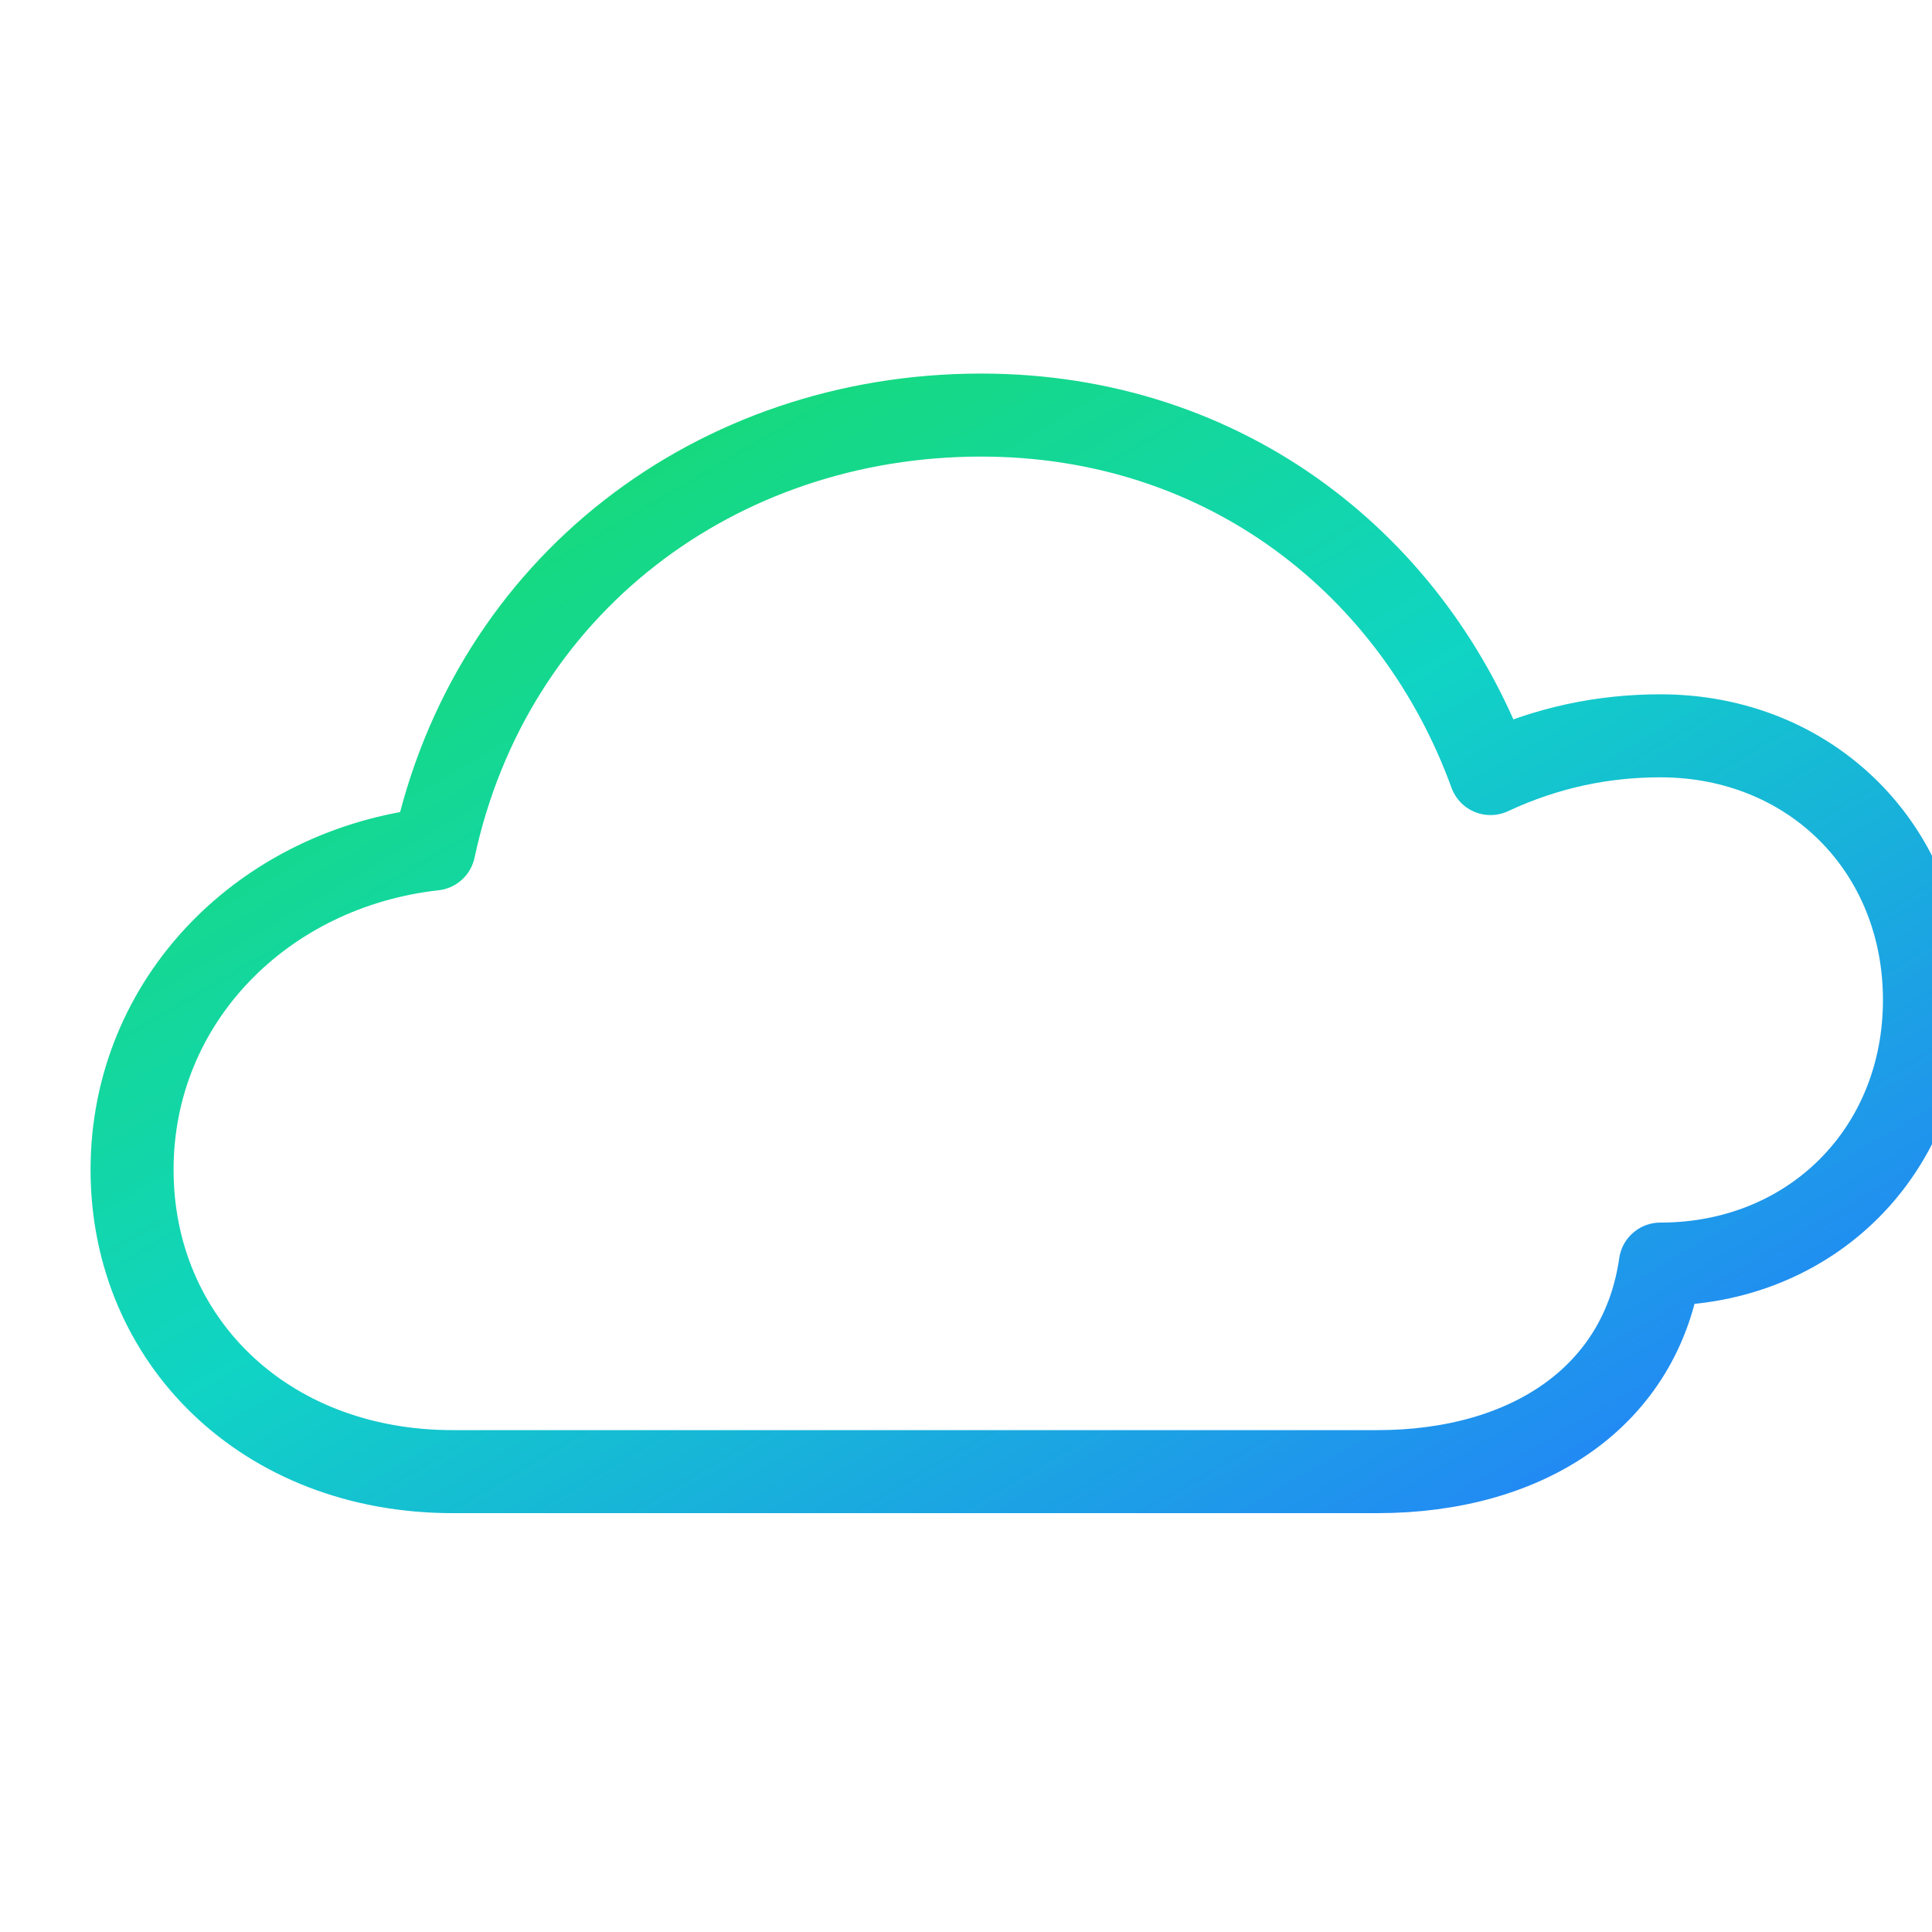
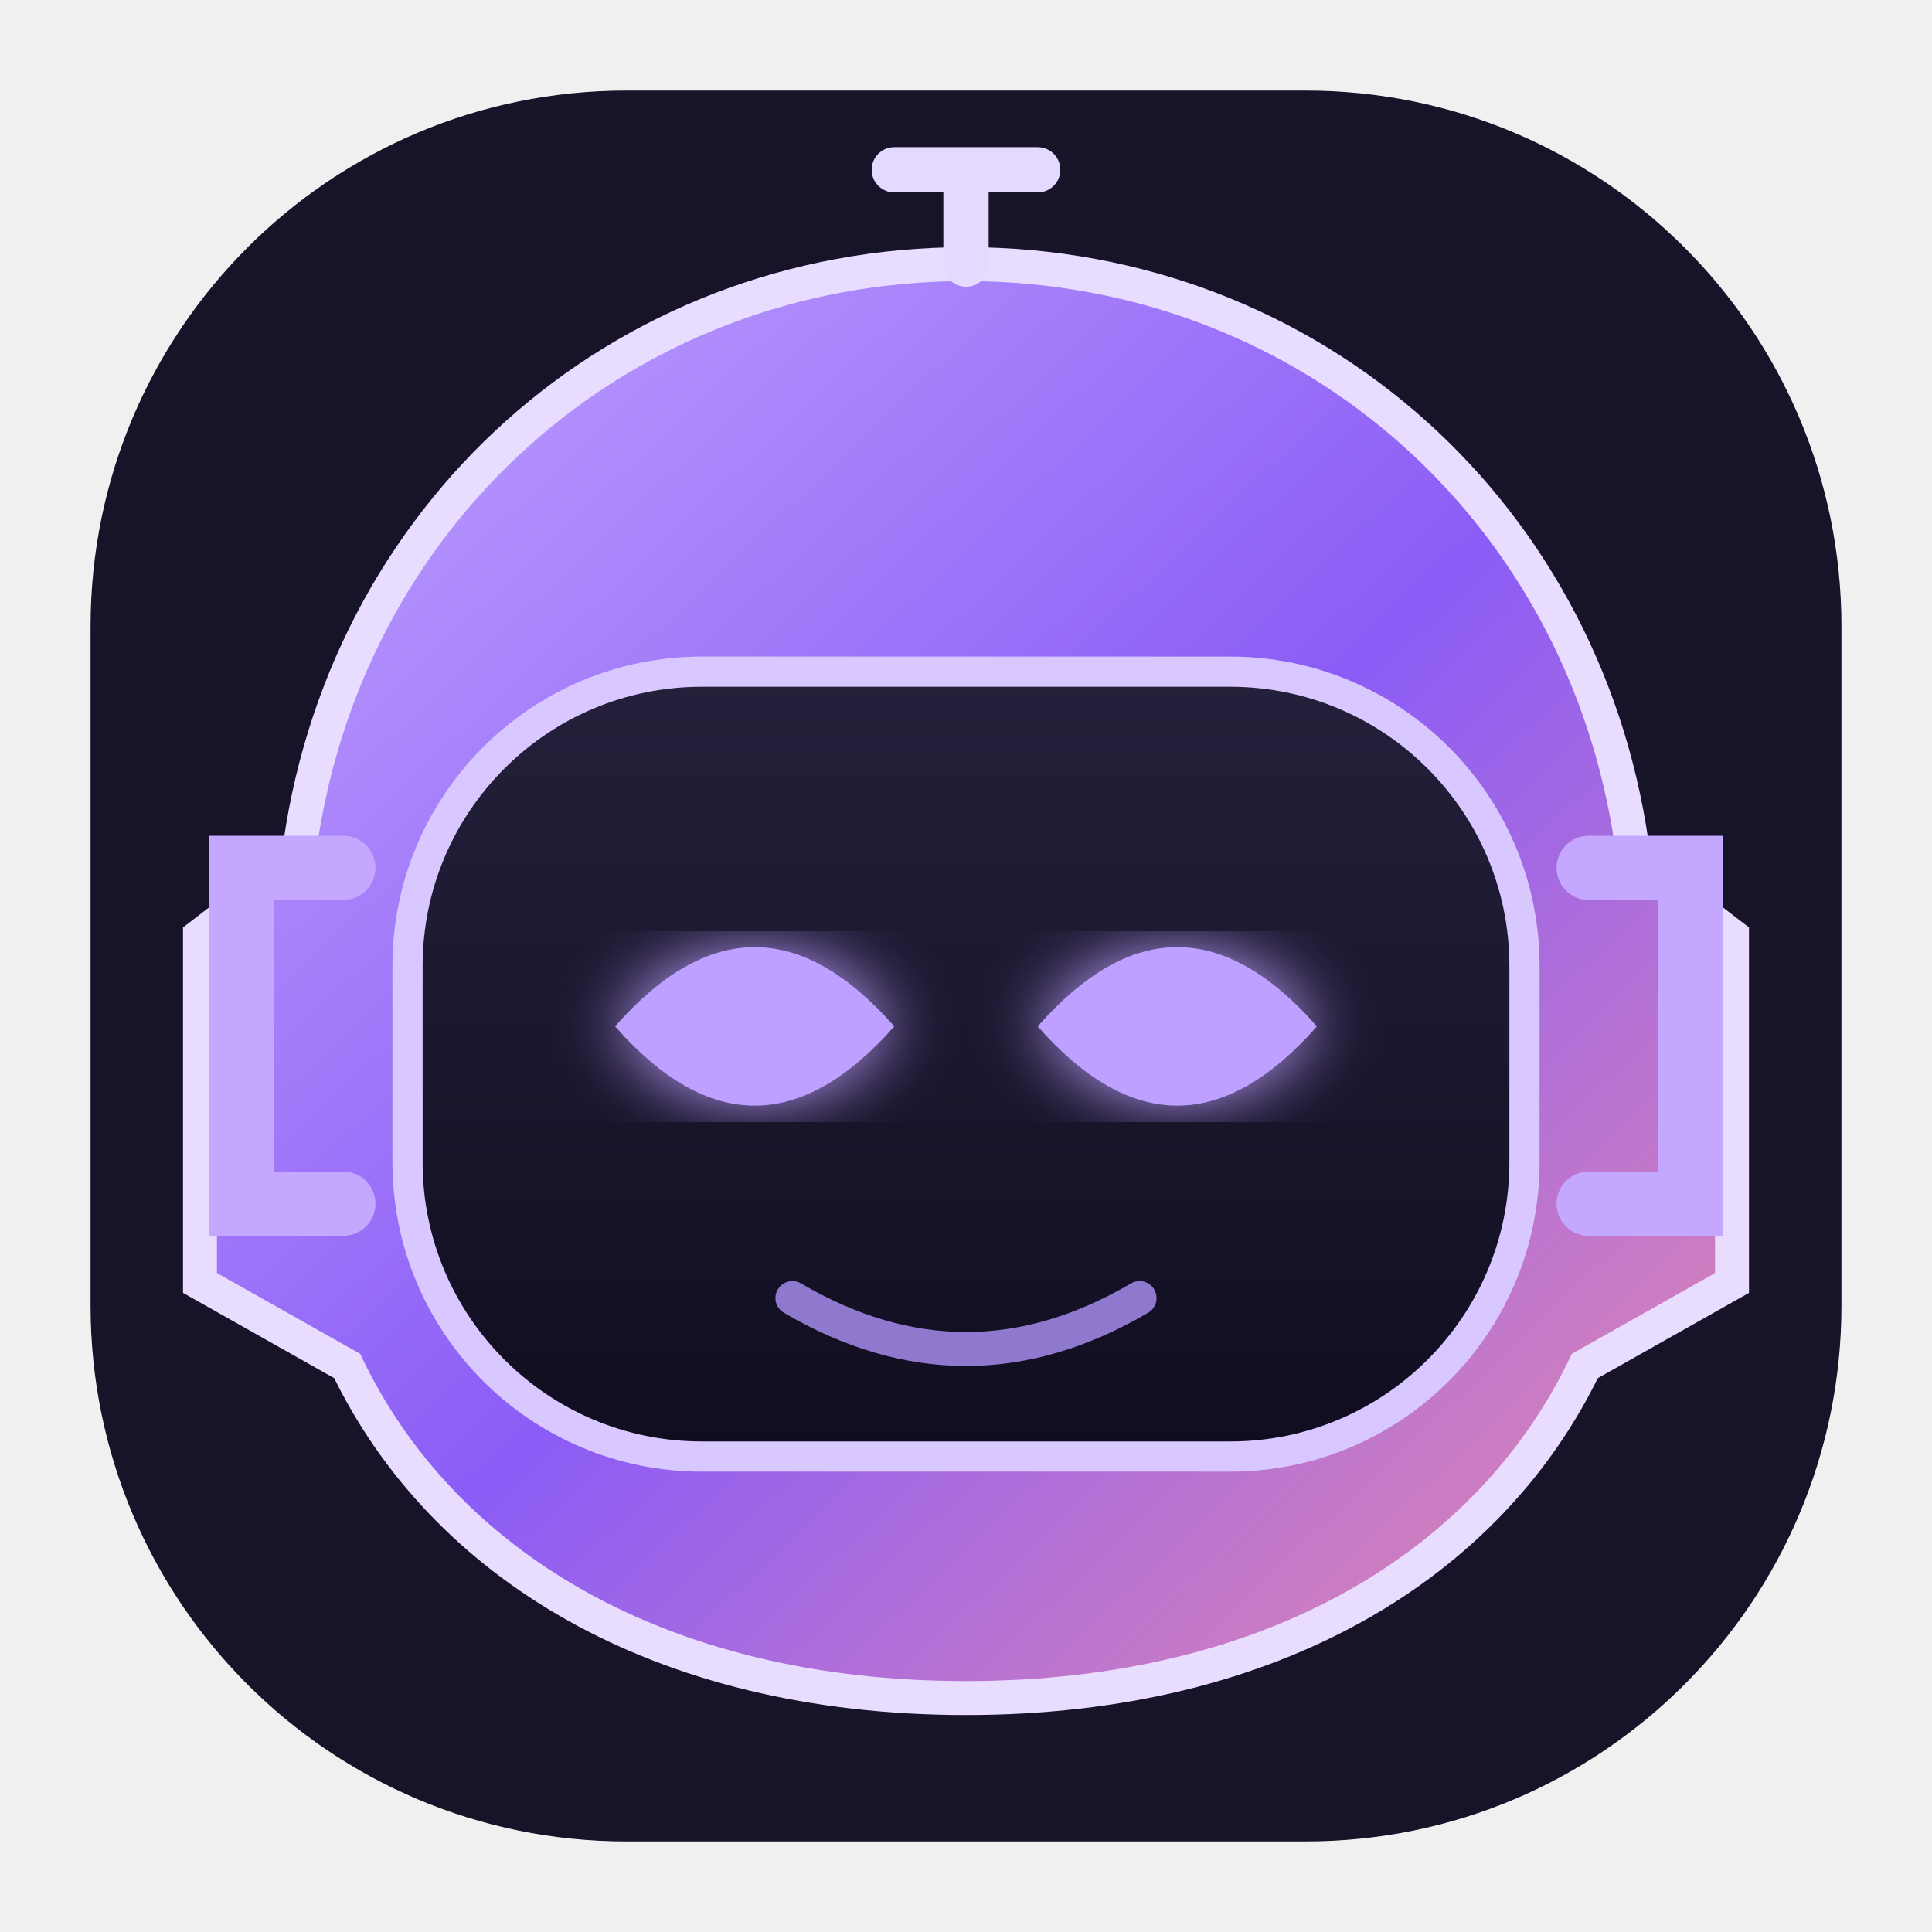
- <svg xmlns="http://www.w3.org/2000/svg" viewBox="0 0 512 512">
+ <svg xmlns="http://www.w3.org/2000/svg" viewBox="0 0 512 512" role="img" aria-label="TILLBOT">
  <defs>
-     <linearGradient id="edge" x1="0" y1="0" x2="1" y2="1">
-       <stop stop-color="#19dc58" />
-       <stop offset=".48" stop-color="#10d4c4" />
-       <stop offset="1" stop-color="#2678ff" />
+     <linearGradient id="shell" x1="0" y1="0" x2="1" y2="1">
+       <stop stop-color="#c4a8ff" />
+       <stop offset=".52" stop-color="#8b5cf6" />
+       <stop offset="1" stop-color="#ec8da8" />
    </linearGradient>
+     <linearGradient id="visor" x1="0" y1="0" x2="0" y2="1">
+       <stop stop-color="#24203b" />
+       <stop offset="1" stop-color="#100d20" />
+     </linearGradient>
+     <filter id="glow">
+       <feGaussianBlur stdDeviation="9" result="b" />
+       <feMerge>
+         <feMergeNode in="b" />
+         <feMergeNode in="SourceGraphic" />
+       </feMerge>
+     </filter>
  </defs>
-   <rect width="512" height="512" fill="#fff" />
-   <path d="M120 390C70 390 35 355 35 310c0-45 35-80 80-85 15-70 75-115 145-115 65 0 115 40 135 95 15-7 30-10 45-10 40 0 70 30 70 70 0 40-30 70-70 70-5 35-35 55-75 55H120Z" fill="#fff" stroke="url(#edge)" stroke-width="22" stroke-linejoin="round" stroke-linecap="round" />
+   <rect x="24" y="24" width="464" height="464" rx="142" fill="#171329" />
+   <path d="M256 70c-92 0-166 67-177 158l-26 20v92l39 22c25 52 82 88 164 88s139-36 164-88l39-22v-92l-26-20C422 137 348 70 256 70Z" fill="url(#shell)" stroke="#e8dcff" stroke-width="9" />
+   <path d="M91 230H64v89h27m330-89h27v89h-27" fill="none" stroke="#c4a8ff" stroke-width="17" stroke-linecap="round" />
+   <rect x="108" y="178" width="296" height="208" rx="78" fill="url(#visor)" stroke="#d8c8ff" stroke-width="8" />
+   <path d="M163 272q37-42 74 0-37 42-74 0Zm112 0q37-42 74 0-37 42-74 0Z" fill="#bda0ff" filter="url(#glow)" />
+   <path d="M210 344q46 27 92 0" fill="none" stroke="#8f79ce" stroke-width="9" stroke-linecap="round" />
+   <path d="M256 70V45m-19 0h38" stroke="#e4d9ff" stroke-width="12" stroke-linecap="round" />
</svg>
